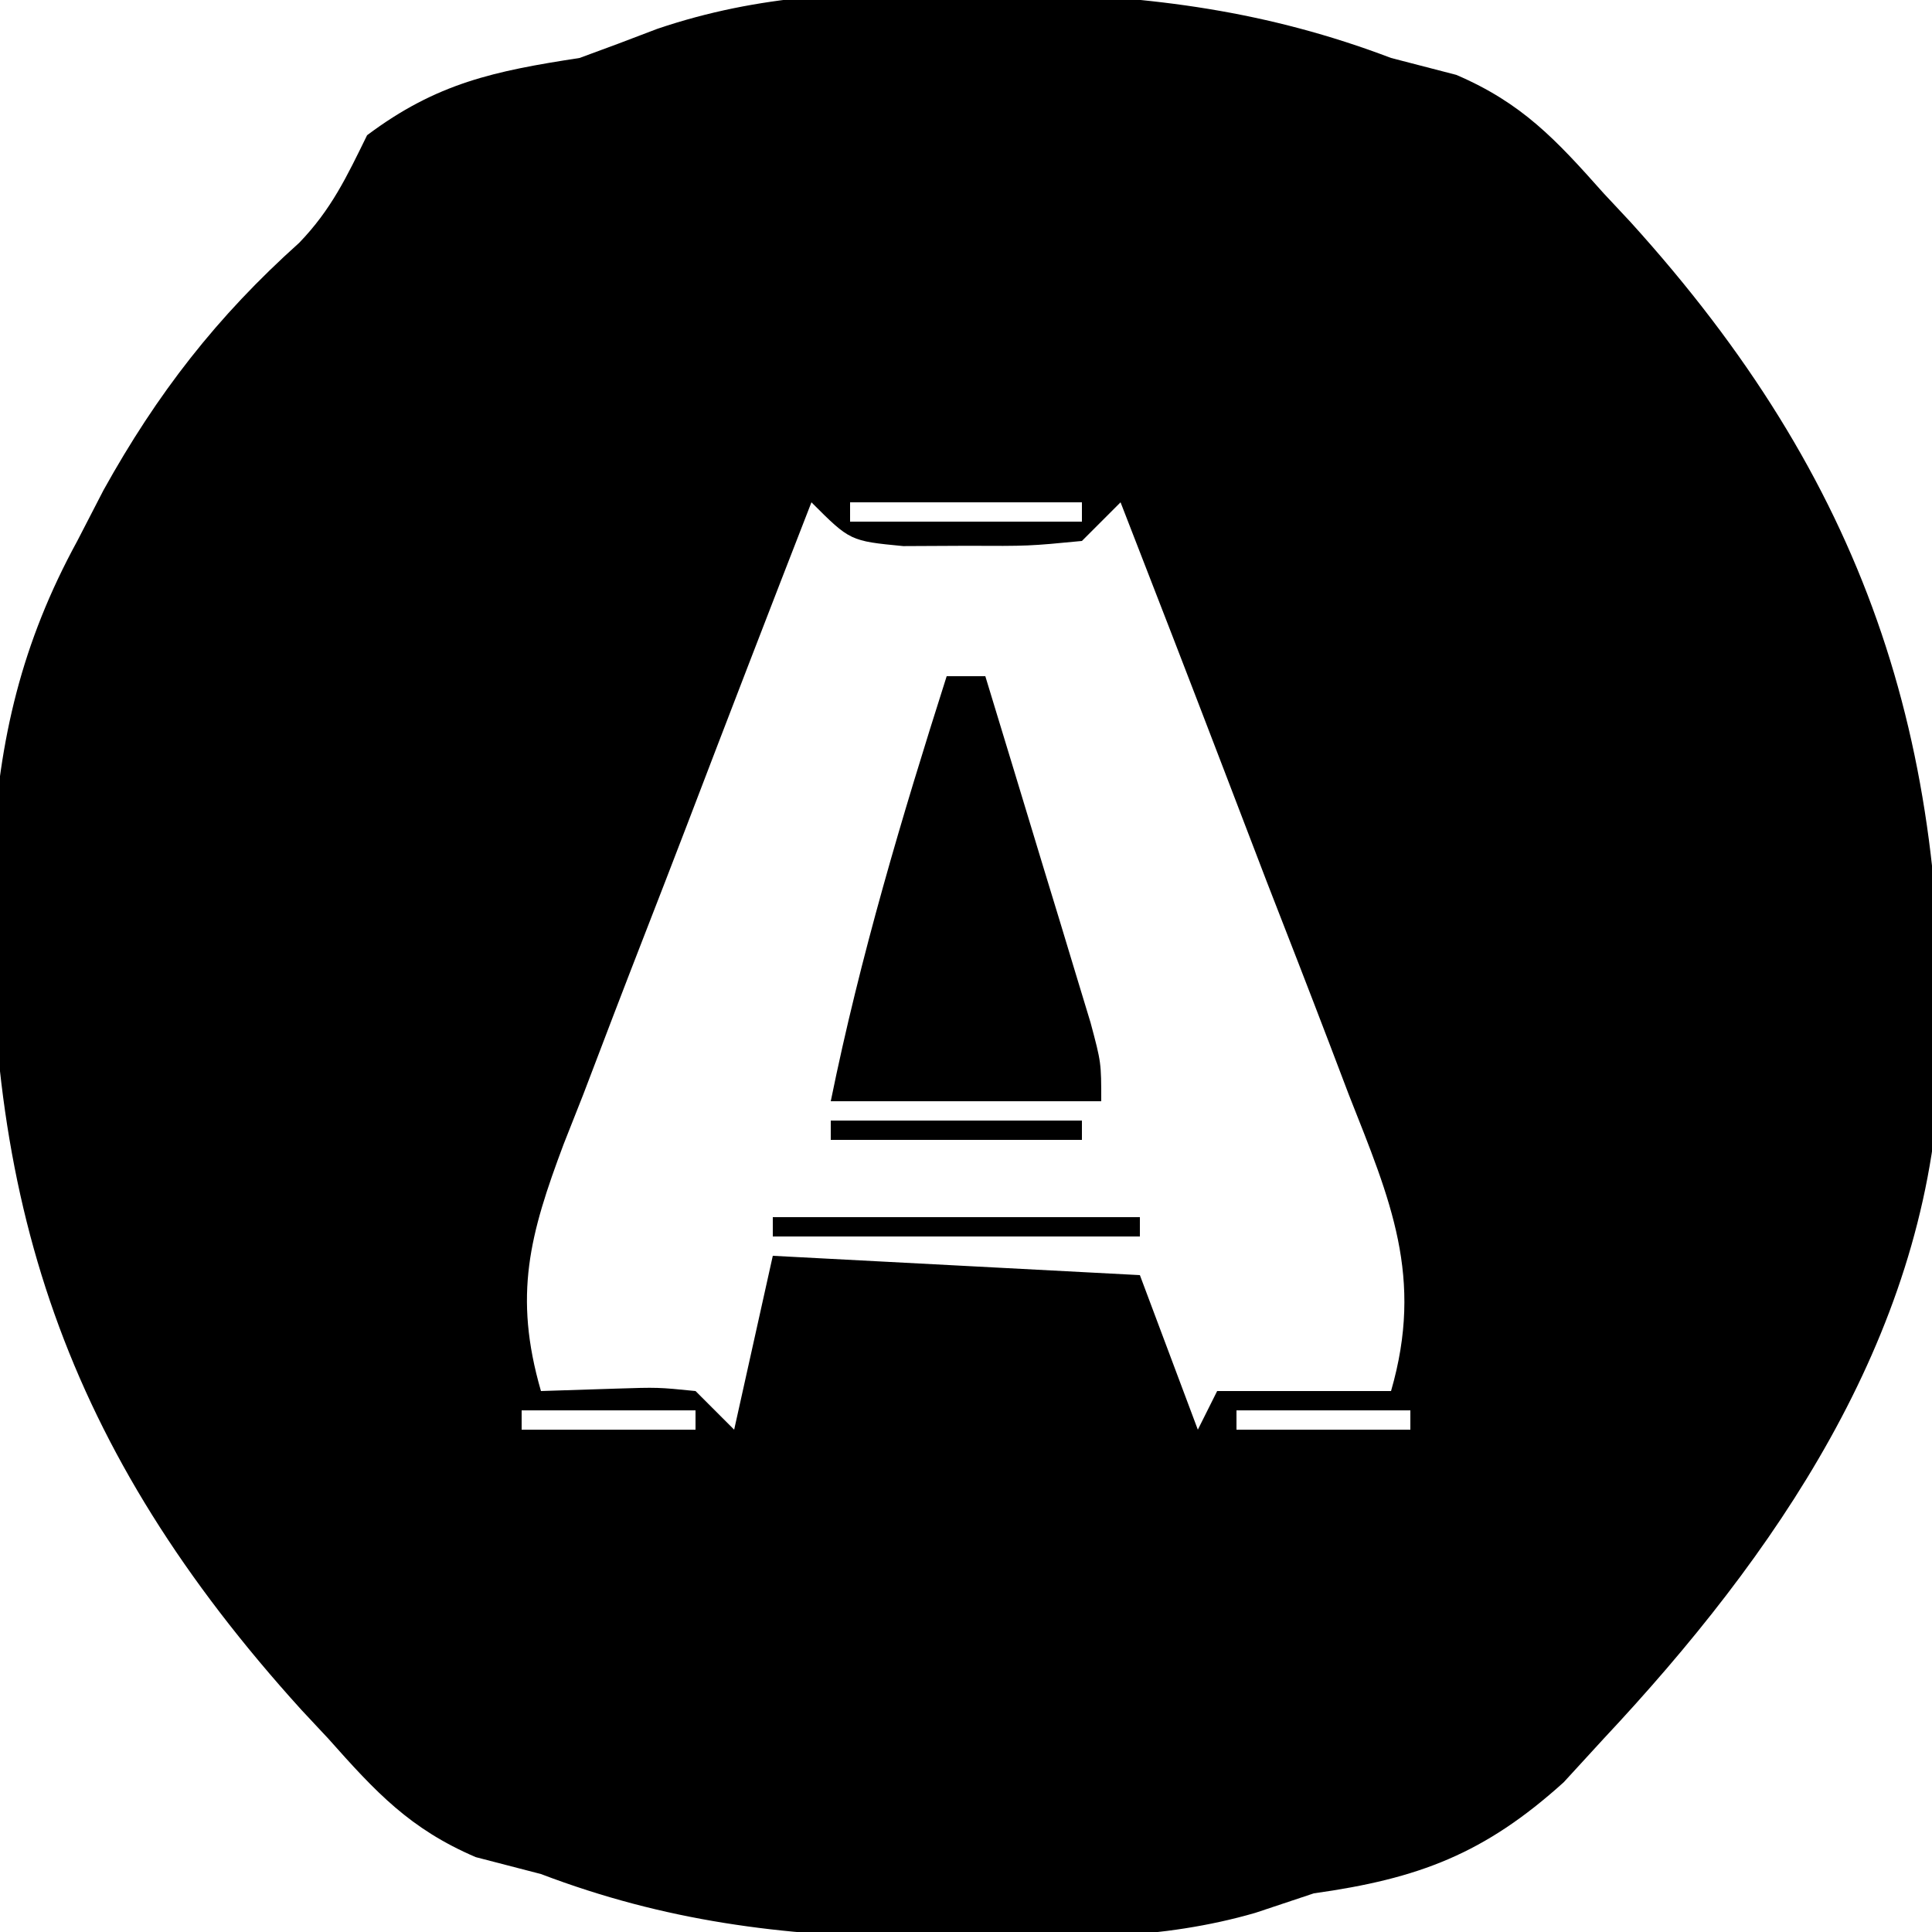
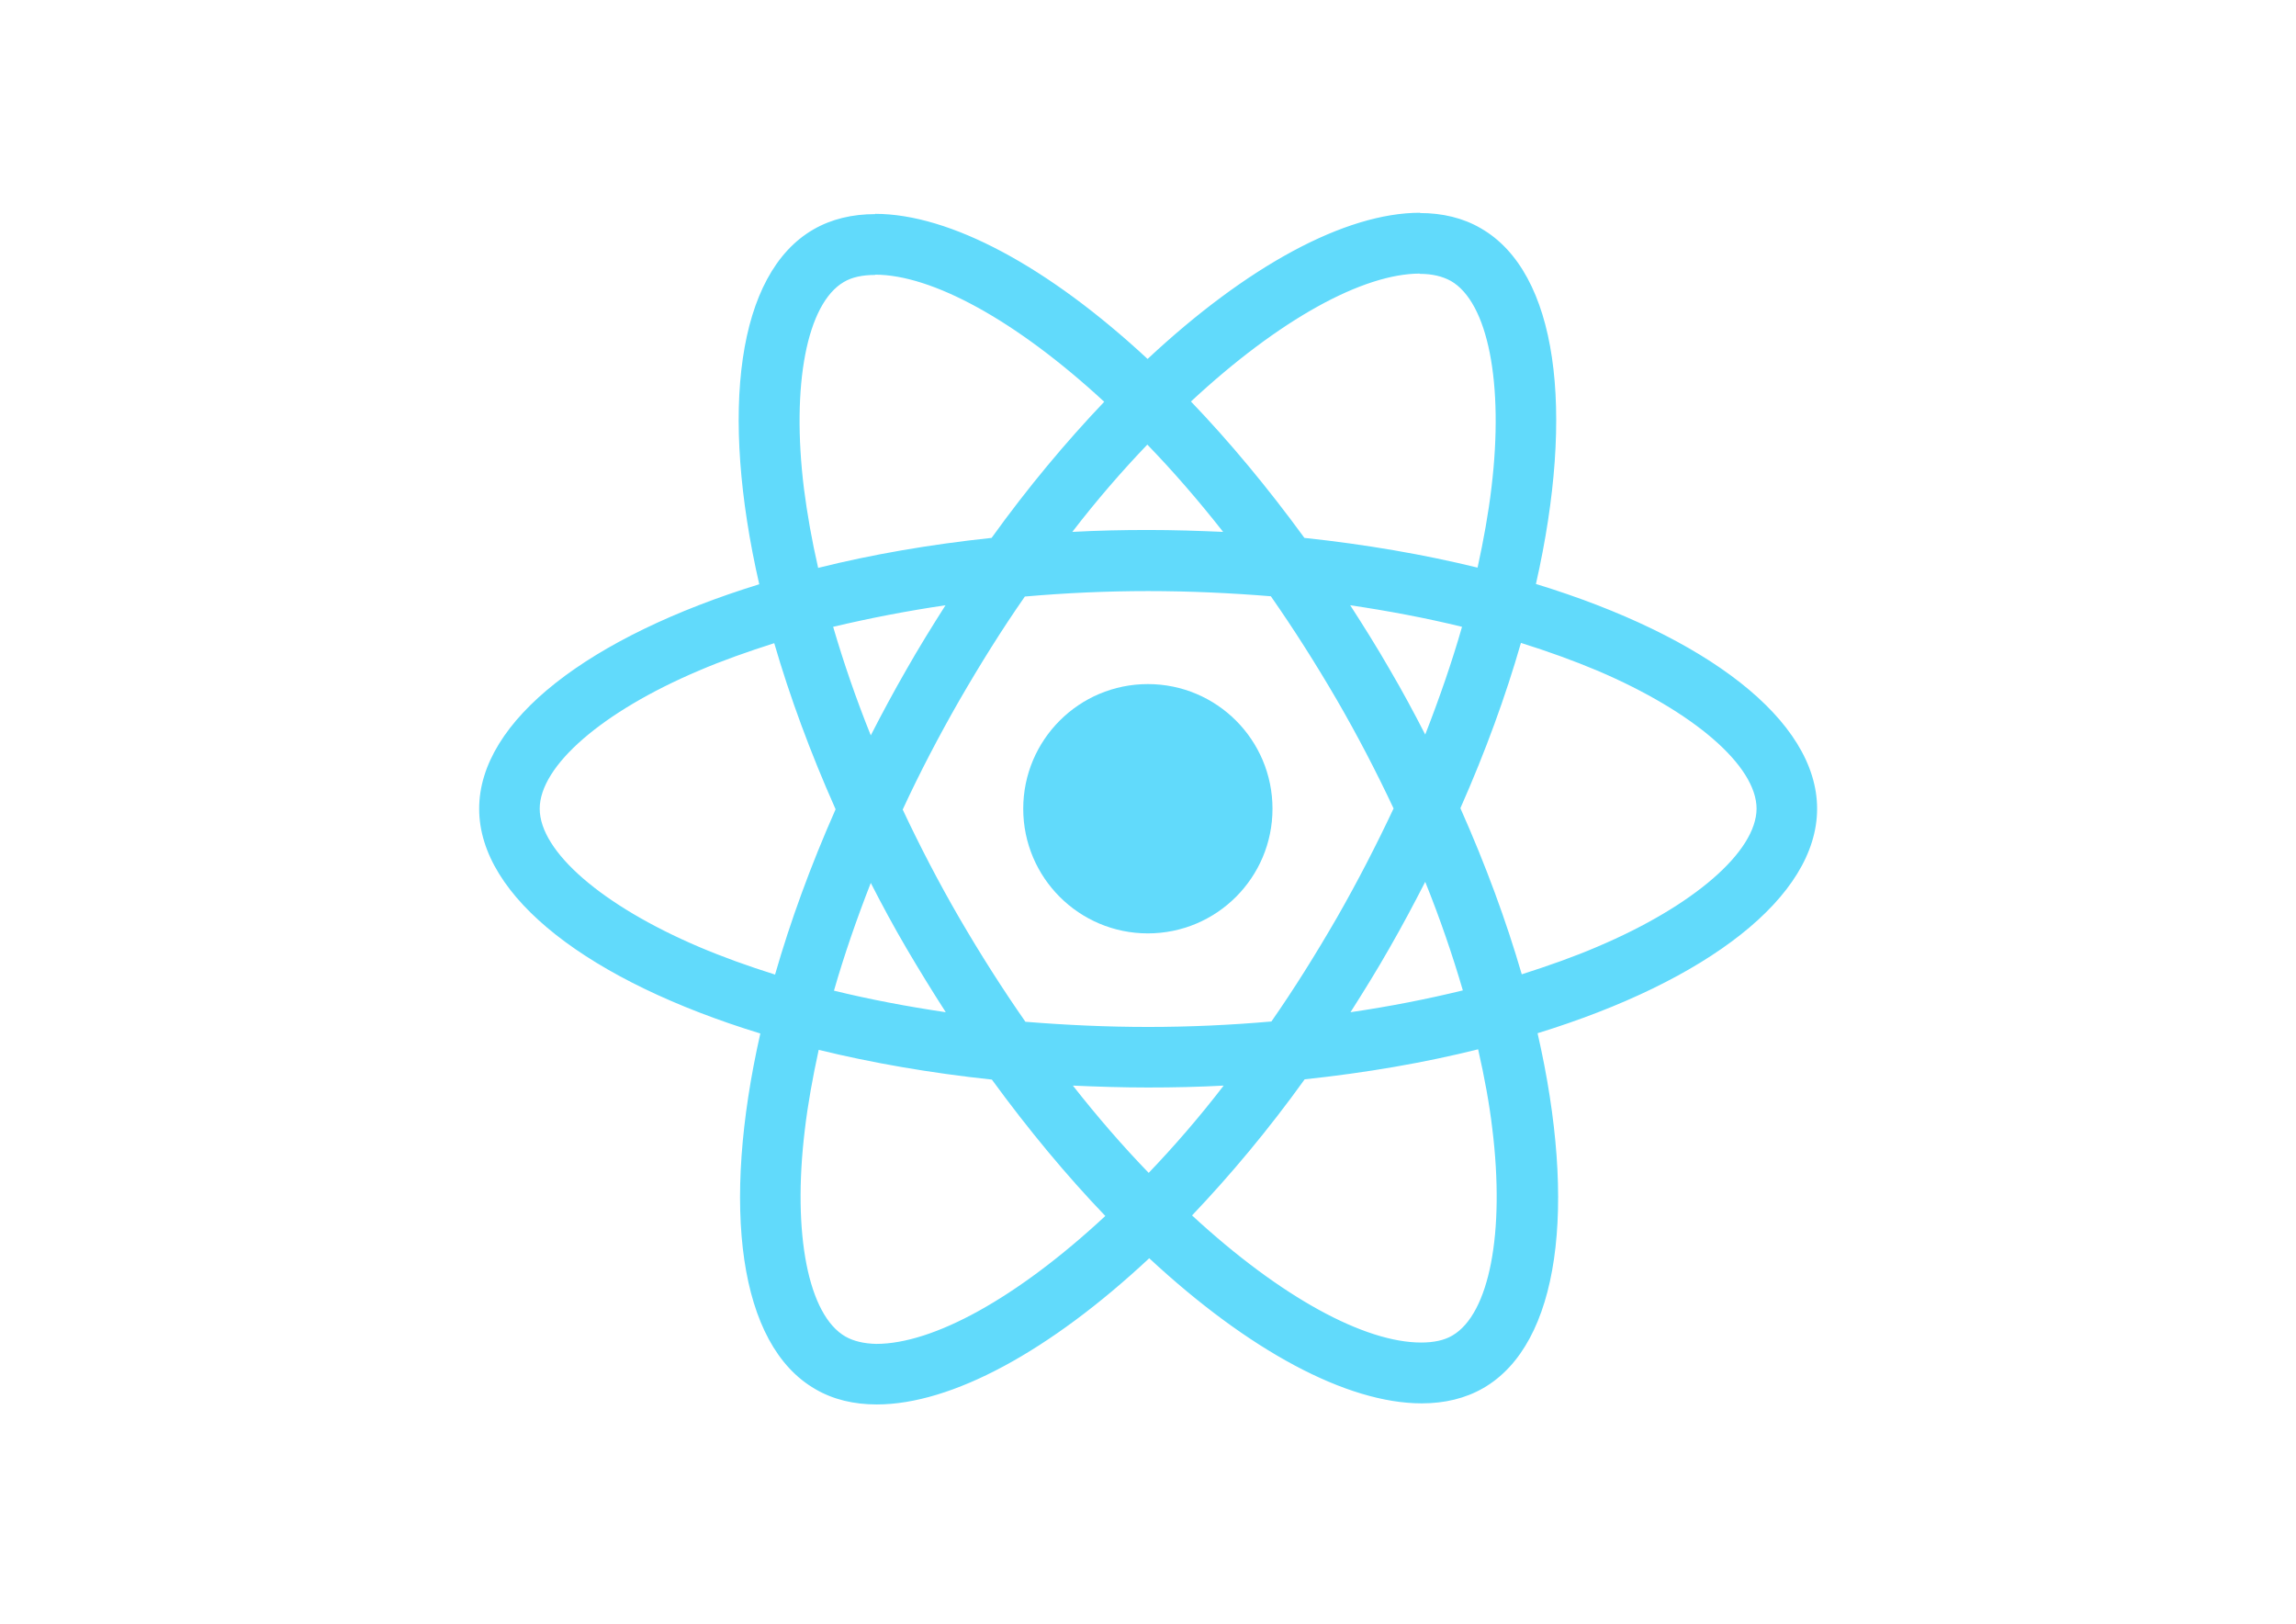
- <svg xmlns="http://www.w3.org/2000/svg" version="1.1" width="100" height="100">
-   <path d="M0 0 C0.969 0.007 1.937 0.015 2.936 0.022 C9.722 0.153 15.749 0.951 22.125 3.375 C23.239 3.664 24.352 3.953 25.5 4.25 C28.911 5.712 30.662 7.604 33.125 10.375 C33.817 11.116 33.817 11.116 34.523 11.871 C46.63 25.226 51.106 38.644 50.504 56.434 C49.708 69.72 42.035 80.866 33.125 90.375 C32.444 91.118 31.764 91.86 31.062 92.625 C26.958 96.332 23.552 97.615 18.125 98.375 C17.127 98.708 16.13 99.04 15.102 99.383 C10.243 100.796 5.401 100.716 0.375 100.688 C-0.603 100.685 -1.581 100.682 -2.588 100.679 C-9.426 100.58 -15.45 99.818 -21.875 97.375 C-22.989 97.086 -24.102 96.797 -25.25 96.5 C-28.661 95.038 -30.412 93.146 -32.875 90.375 C-33.336 89.881 -33.798 89.388 -34.273 88.879 C-46.474 75.42 -50.821 62.479 -50.258 44.578 C-49.919 38.596 -48.755 33.653 -45.875 28.375 C-45.428 27.509 -44.98 26.642 -44.52 25.75 C-41.742 20.746 -38.652 16.765 -34.391 12.945 C-32.723 11.218 -31.926 9.517 -30.875 7.375 C-27.261 4.664 -24.273 4.052 -19.875 3.375 C-18.529 2.886 -17.188 2.382 -15.852 1.867 C-10.533 0.066 -5.577 -0.082 0 0 Z M-5.875 26.375 C-5.875 26.705 -5.875 27.035 -5.875 27.375 C-1.915 27.375 2.045 27.375 6.125 27.375 C6.125 27.045 6.125 26.715 6.125 26.375 C2.165 26.375 -1.795 26.375 -5.875 26.375 Z M-7.875 26.375 C-10.048 31.955 -12.202 37.541 -14.339 43.135 C-15.068 45.036 -15.802 46.935 -16.542 48.833 C-17.605 51.563 -18.65 54.3 -19.691 57.039 C-20.025 57.883 -20.358 58.727 -20.701 59.597 C-22.452 64.261 -23.313 67.405 -21.875 72.375 C-20.596 72.334 -19.317 72.293 -18 72.25 C-15.82 72.18 -15.82 72.18 -13.875 72.375 C-13.215 73.035 -12.555 73.695 -11.875 74.375 C-11.215 71.405 -10.555 68.435 -9.875 65.375 C-3.605 65.705 2.665 66.035 9.125 66.375 C10.115 69.015 11.105 71.655 12.125 74.375 C12.62 73.385 12.62 73.385 13.125 72.375 C16.095 72.375 19.065 72.375 22.125 72.375 C23.831 66.476 22.1 62.507 19.941 57.039 C19.607 56.16 19.273 55.28 18.928 54.374 C17.861 51.578 16.775 48.789 15.688 46 C14.959 44.101 14.232 42.201 13.506 40.301 C11.727 35.653 9.931 31.012 8.125 26.375 C7.465 27.035 6.805 27.695 6.125 28.375 C3.375 28.641 3.375 28.641 0.125 28.625 C-1.484 28.633 -1.484 28.633 -3.125 28.641 C-5.875 28.375 -5.875 28.375 -7.875 26.375 Z M-23.875 69.375 C-22.875 72.375 -22.875 72.375 -22.875 72.375 Z M23.125 69.375 C24.125 72.375 24.125 72.375 24.125 72.375 Z M-24.875 72.375 C-23.875 74.375 -23.875 74.375 -23.875 74.375 Z M24.125 72.375 C25.125 74.375 25.125 74.375 25.125 74.375 Z M-22.875 73.375 C-22.875 73.705 -22.875 74.035 -22.875 74.375 C-19.905 74.375 -16.935 74.375 -13.875 74.375 C-13.875 74.045 -13.875 73.715 -13.875 73.375 C-16.845 73.375 -19.815 73.375 -22.875 73.375 Z M14.125 73.375 C14.125 73.705 14.125 74.035 14.125 74.375 C17.095 74.375 20.065 74.375 23.125 74.375 C23.125 74.045 23.125 73.715 23.125 73.375 C20.155 73.375 17.185 73.375 14.125 73.375 Z " fill="#000000" transform="translate(49.875,-0.375)" />
-   <path d="M0 0 C0.66 0 1.32 0 2 0 C3.004 3.29 4.003 6.582 5 9.875 C5.286 10.812 5.572 11.749 5.867 12.715 C6.138 13.611 6.409 14.507 6.688 15.43 C6.939 16.257 7.19 17.085 7.449 17.937 C8 20 8 20 8 22 C3.38 22 -1.24 22 -6 22 C-4.475 14.504 -2.32 7.286 0 0 Z " fill="#000000" transform="translate(49,35)" />
-   <path d="M0 0 C6.27 0 12.54 0 19 0 C19 0.33 19 0.66 19 1 C12.73 1 6.46 1 0 1 C0 0.67 0 0.34 0 0 Z " fill="#000000" transform="translate(40,63)" />
-   <path d="M0 0 C4.29 0 8.58 0 13 0 C13 0.33 13 0.66 13 1 C8.71 1 4.42 1 0 1 C0 0.67 0 0.34 0 0 Z " fill="#000000" transform="translate(43,58)" />
-   <path d="M0 0 C0 3 0 3 0 3 Z " fill="#000000" transform="translate(91,80)" />
-   <path d="M0 0 C1 4 1 4 1 4 Z " fill="#000000" transform="translate(55,45)" />
-   <path d="M0 0 C3 1 3 1 3 1 Z " fill="#000000" transform="translate(32,99)" />
-   <path d="" fill="#000000" transform="translate(0,0)" />
-   <path d="" fill="#000000" transform="translate(0,0)" />
-   <path d="" fill="#000000" transform="translate(0,0)" />
-   <path d="" fill="#000000" transform="translate(0,0)" />
-   <path d="" fill="#000000" transform="translate(0,0)" />
-   <path d="" fill="#000000" transform="translate(0,0)" />
-   <path d="" fill="#000000" transform="translate(0,0)" />
-   <path d="" fill="#000000" transform="translate(0,0)" />
-   <path d="" fill="#000000" transform="translate(0,0)" />
-   <path d="" fill="#000000" transform="translate(0,0)" />
-   <path d="" fill="#000000" transform="translate(0,0)" />
-   <path d="" fill="#000000" transform="translate(0,0)" />
-   <path d="" fill="#000000" transform="translate(0,0)" />
-   <path d="" fill="#000000" transform="translate(0,0)" />
-   <path d="" fill="#000000" transform="translate(0,0)" />
-   <path d="" fill="#000000" transform="translate(0,0)" />
-   <path d="" fill="#000000" transform="translate(0,0)" />
-   <path d="" fill="#000000" transform="translate(0,0)" />
-   <path d="" fill="#000000" transform="translate(0,0)" />
-   <path d="" fill="#000000" transform="translate(0,0)" />
-   <path d="" fill="#000000" transform="translate(0,0)" />
-   <path d="" fill="#000000" transform="translate(0,0)" />
-   <path d="" fill="#000000" transform="translate(0,0)" />
-   <path d="" fill="#000000" transform="translate(0,0)" />
-   <path d="" fill="#000000" transform="translate(0,0)" />
-   <path d="" fill="#000000" transform="translate(0,0)" />
-   <path d="" fill="#000000" transform="translate(0,0)" />
-   <path d="" fill="#000000" transform="translate(0,0)" />
-   <path d="" fill="#000000" transform="translate(0,0)" />
-   <path d="" fill="#000000" transform="translate(0,0)" />
-   <path d="" fill="#000000" transform="translate(0,0)" />
-   <path d="" fill="#000000" transform="translate(0,0)" />
-   <path d="" fill="#000000" transform="translate(0,0)" />
-   <path d="" fill="#000000" transform="translate(0,0)" />
-   <path d="" fill="#000000" transform="translate(0,0)" />
-   <path d="" fill="#000000" transform="translate(0,0)" />
-   <path d="" fill="#000000" transform="translate(0,0)" />
-   <path d="M0 0 C3 1 3 1 3 1 Z " fill="#000000" transform="translate(65,0)" />
-   <path d="M0 0 C3 1 3 1 3 1 Z " fill="#000000" transform="translate(32,0)" />
-   <path d="M0 0 C2 1 2 1 2 1 Z " fill="#000000" transform="translate(65,99)" />
-   <path d="M0 0 C2 1 2 1 2 1 Z " fill="#000000" transform="translate(68,98)" />
-   <path d="M0 0 C2 1 2 1 2 1 Z " fill="#000000" transform="translate(30,98)" />
-   <path d="M0 0 C2 1 2 1 2 1 Z " fill="#000000" transform="translate(70,97)" />
-   <path d="M0 0 C2 1 2 1 2 1 Z " fill="#000000" transform="translate(28,97)" />
-   <path d="" fill="#000000" transform="translate(0,0)" />
-   <path d="" fill="#000000" transform="translate(0,0)" />
-   <path d="" fill="#000000" transform="translate(0,0)" />
-   <path d="" fill="#000000" transform="translate(0,0)" />
-   <path d="" fill="#000000" transform="translate(0,0)" />
-   <path d="" fill="#000000" transform="translate(0,0)" />
-   <path d="" fill="#000000" transform="translate(0,0)" />
-   <path d="" fill="#000000" transform="translate(0,0)" />
-   <path d="" fill="#000000" transform="translate(0,0)" />
-   <path d="" fill="#000000" transform="translate(0,0)" />
-   <path d="" fill="#000000" transform="translate(0,0)" />
-   <path d="" fill="#000000" transform="translate(0,0)" />
-   <path d="" fill="#000000" transform="translate(0,0)" />
-   <path d="" fill="#000000" transform="translate(0,0)" />
-   <path d="" fill="#000000" transform="translate(0,0)" />
-   <path d="" fill="#000000" transform="translate(0,0)" />
-   <path d="" fill="#000000" transform="translate(0,0)" />
-   <path d="" fill="#000000" transform="translate(0,0)" />
-   <path d="" fill="#000000" transform="translate(0,0)" />
-   <path d="" fill="#000000" transform="translate(0,0)" />
-   <path d="" fill="#000000" transform="translate(0,0)" />
-   <path d="" fill="#000000" transform="translate(0,0)" />
-   <path d="" fill="#000000" transform="translate(0,0)" />
-   <path d="" fill="#000000" transform="translate(0,0)" />
-   <path d="" fill="#000000" transform="translate(0,0)" />
-   <path d="" fill="#000000" transform="translate(0,0)" />
-   <path d="" fill="#000000" transform="translate(0,0)" />
-   <path d="" fill="#000000" transform="translate(0,0)" />
-   <path d="" fill="#000000" transform="translate(0,0)" />
-   <path d="" fill="#000000" transform="translate(0,0)" />
-   <path d="" fill="#000000" transform="translate(0,0)" />
-   <path d="" fill="#000000" transform="translate(0,0)" />
-   <path d="" fill="#000000" transform="translate(0,0)" />
-   <path d="" fill="#000000" transform="translate(0,0)" />
-   <path d="" fill="#000000" transform="translate(0,0)" />
-   <path d="M0 0 C2 1 2 1 2 1 Z " fill="#000000" transform="translate(26,3)" />
-   <path d="M0 0 C2 1 2 1 2 1 Z " fill="#000000" transform="translate(70,2)" />
-   <path d="M0 0 C2 1 2 1 2 1 Z " fill="#000000" transform="translate(28,2)" />
-   <path d="M0 0 C2 1 2 1 2 1 Z " fill="#000000" transform="translate(68,1)" />
-   <path d="M0 0 C2 1 2 1 2 1 Z " fill="#000000" transform="translate(30,1)" />
-   <path d="" fill="#000000" transform="translate(0,0)" />
-   <path d="" fill="#000000" transform="translate(0,0)" />
-   <path d="" fill="#000000" transform="translate(0,0)" />
-   <path d="" fill="#000000" transform="translate(0,0)" />
-   <path d="" fill="#000000" transform="translate(0,0)" />
-   <path d="" fill="#000000" transform="translate(0,0)" />
-   <path d="" fill="#000000" transform="translate(0,0)" />
-   <path d="" fill="#000000" transform="translate(0,0)" />
-   <path d="" fill="#000000" transform="translate(0,0)" />
-   <path d="" fill="#000000" transform="translate(0,0)" />
-   <path d="" fill="#000000" transform="translate(0,0)" />
-   <path d="" fill="#000000" transform="translate(0,0)" />
-   <path d="" fill="#000000" transform="translate(0,0)" />
-   <path d="" fill="#000000" transform="translate(0,0)" />
-   <path d="" fill="#000000" transform="translate(0,0)" />
-   <path d="" fill="#000000" transform="translate(0,0)" />
-   <path d="" fill="#000000" transform="translate(0,0)" />
-   <path d="" fill="#000000" transform="translate(0,0)" />
-   <path d="" fill="#000000" transform="translate(0,0)" />
-   <path d="" fill="#000000" transform="translate(0,0)" />
-   <path d="" fill="#000000" transform="translate(0,0)" />
-   <path d="" fill="#000000" transform="translate(0,0)" />
-   <path d="" fill="#000000" transform="translate(0,0)" />
-   <path d="" fill="#000000" transform="translate(0,0)" />
-   <path d="" fill="#000000" transform="translate(0,0)" />
-   <path d="" fill="#000000" transform="translate(0,0)" />
-   <path d="" fill="#000000" transform="translate(0,0)" />
-   <path d="" fill="#000000" transform="translate(0,0)" />
-   <path d="" fill="#000000" transform="translate(0,0)" />
-   <path d="" fill="#000000" transform="translate(0,0)" />
-   <path d="" fill="#000000" transform="translate(0,0)" />
-   <path d="" fill="#000000" transform="translate(0,0)" />
-   <path d="" fill="#000000" transform="translate(0,0)" />
-   <path d="" fill="#000000" transform="translate(0,0)" />
-   <path d="" fill="#000000" transform="translate(0,0)" />
-   <path d="" fill="#000000" transform="translate(0,0)" />
-   <path d="" fill="#000000" transform="translate(0,0)" />
-   <path d="" fill="#000000" transform="translate(0,0)" />
-   <path d="" fill="#000000" transform="translate(0,0)" />
-   <path d="" fill="#000000" transform="translate(0,0)" />
-   <path d="" fill="#000000" transform="translate(0,0)" />
+ <svg xmlns="http://www.w3.org/2000/svg" viewBox="0 0 841.9 595.3">
+   <g fill="#61DAFB">
+     <path d="M666.3 296.5c0-32.5-40.7-63.3-103.1-82.4 14.4-63.6 8-114.2-20.2-130.4-6.5-3.8-14.1-5.6-22.4-5.6v22.3c4.6 0 8.3.9 11.4 2.6 13.6 7.8 19.5 37.5 14.9 75.7-1.1 9.4-2.9 19.3-5.1 29.4-19.6-4.8-41-8.5-63.5-10.9-13.5-18.5-27.5-35.3-41.6-50 32.6-30.3 63.2-46.9 84-46.9V78c-27.5 0-63.5 19.6-99.9 53.6-36.4-33.8-72.4-53.2-99.9-53.2v22.3c20.7 0 51.4 16.5 84 46.6-14 14.7-28 31.4-41.3 49.9-22.6 2.4-44 6.1-63.6 11-2.3-10-4-19.7-5.2-29-4.7-38.2 1.1-67.9 14.6-75.8 3-1.8 6.9-2.6 11.5-2.6V78.5c-8.4 0-16 1.8-22.6 5.6-28.1 16.2-34.4 66.7-19.9 130.1-62.2 19.2-102.7 49.9-102.7 82.3 0 32.5 40.7 63.3 103.1 82.4-14.4 63.6-8 114.2 20.2 130.4 6.5 3.8 14.1 5.6 22.5 5.6 27.5 0 63.5-19.6 99.9-53.6 36.4 33.8 72.4 53.2 99.9 53.2 8.4 0 16-1.8 22.6-5.6 28.1-16.2 34.4-66.7 19.9-130.1 62-19.1 102.5-49.9 102.5-82.3zm-130.2-66.7c-3.7 12.9-8.3 26.2-13.5 39.5-4.1-8-8.4-16-13.1-24-4.6-8-9.5-15.8-14.4-23.4 14.2 2.1 27.9 4.7 41 7.9zm-45.8 106.5c-7.8 13.5-15.8 26.3-24.1 38.2-14.9 1.3-30 2-45.2 2-15.1 0-30.2-.7-45-1.9-8.3-11.9-16.4-24.6-24.2-38-7.6-13.1-14.5-26.4-20.8-39.8 6.2-13.4 13.2-26.8 20.7-39.9 7.8-13.5 15.8-26.3 24.1-38.2 14.9-1.3 30-2 45.2-2 15.1 0 30.2.7 45 1.9 8.3 11.9 16.4 24.6 24.2 38 7.6 13.1 14.5 26.4 20.8 39.8-6.3 13.4-13.2 26.8-20.7 39.9zm32.3-13c5.4 13.4 10 26.8 13.8 39.8-13.1 3.2-26.9 5.9-41.2 8 4.9-7.7 9.8-15.6 14.4-23.7 4.6-8 8.9-16.1 13-24.1zM421.2 430c-9.3-9.6-18.6-20.3-27.8-32 9 .4 18.2.7 27.5.7 9.4 0 18.7-.2 27.8-.7-9 11.7-18.3 22.4-27.5 32zm-74.4-58.9c-14.2-2.1-27.9-4.7-41-7.9 3.7-12.9 8.3-26.2 13.5-39.5 4.1 8 8.4 16 13.1 24 4.7 8 9.5 15.8 14.4 23.4zM420.7 163c9.3 9.6 18.6 20.3 27.8 32-9-.4-18.2-.7-27.5-.7-9.4 0-18.7.2-27.8.7 9-11.7 18.3-22.4 27.5-32zm-74 58.9c-4.9 7.7-9.8 15.6-14.4 23.7-4.6 8-8.9 16-13 24-5.4-13.4-10-26.8-13.8-39.8 13.1-3.1 26.9-5.8 41.2-7.9zm-90.5 125.2c-35.4-15.1-58.3-34.9-58.3-50.6 0-15.7 22.9-35.6 58.3-50.6 8.6-3.7 18-7 27.7-10.1 5.7 19.6 13.2 40 22.5 60.9-9.2 20.8-16.6 41.1-22.2 60.6-9.9-3.1-19.3-6.5-28-10.2zM310 490c-13.6-7.8-19.5-37.5-14.9-75.7 1.1-9.4 2.9-19.3 5.1-29.4 19.6 4.8 41 8.5 63.5 10.9 13.5 18.5 27.5 35.3 41.6 50-32.6 30.3-63.2 46.9-84 46.9-4.5-.1-8.3-1-11.3-2.7zm237.2-76.2c4.7 38.2-1.1 67.9-14.6 75.8-3 1.8-6.9 2.6-11.5 2.6-20.7 0-51.4-16.5-84-46.6 14-14.7 28-31.4 41.3-49.9 22.6-2.4 44-6.1 63.6-11 2.3 10.1 4.1 19.8 5.2 29.1zm38.5-66.7c-8.6 3.7-18 7-27.7 10.1-5.7-19.6-13.2-40-22.5-60.9 9.2-20.8 16.6-41.1 22.2-60.6 9.9 3.1 19.3 6.5 28.1 10.2 35.4 15.1 58.3 34.9 58.3 50.6-.1 15.7-23 35.6-58.4 50.6zM320.8 78.4z" />
+     <circle cx="420.9" cy="296.5" r="45.7" />
+     <path d="M520.5 78.1z" />
+   </g>
</svg>
